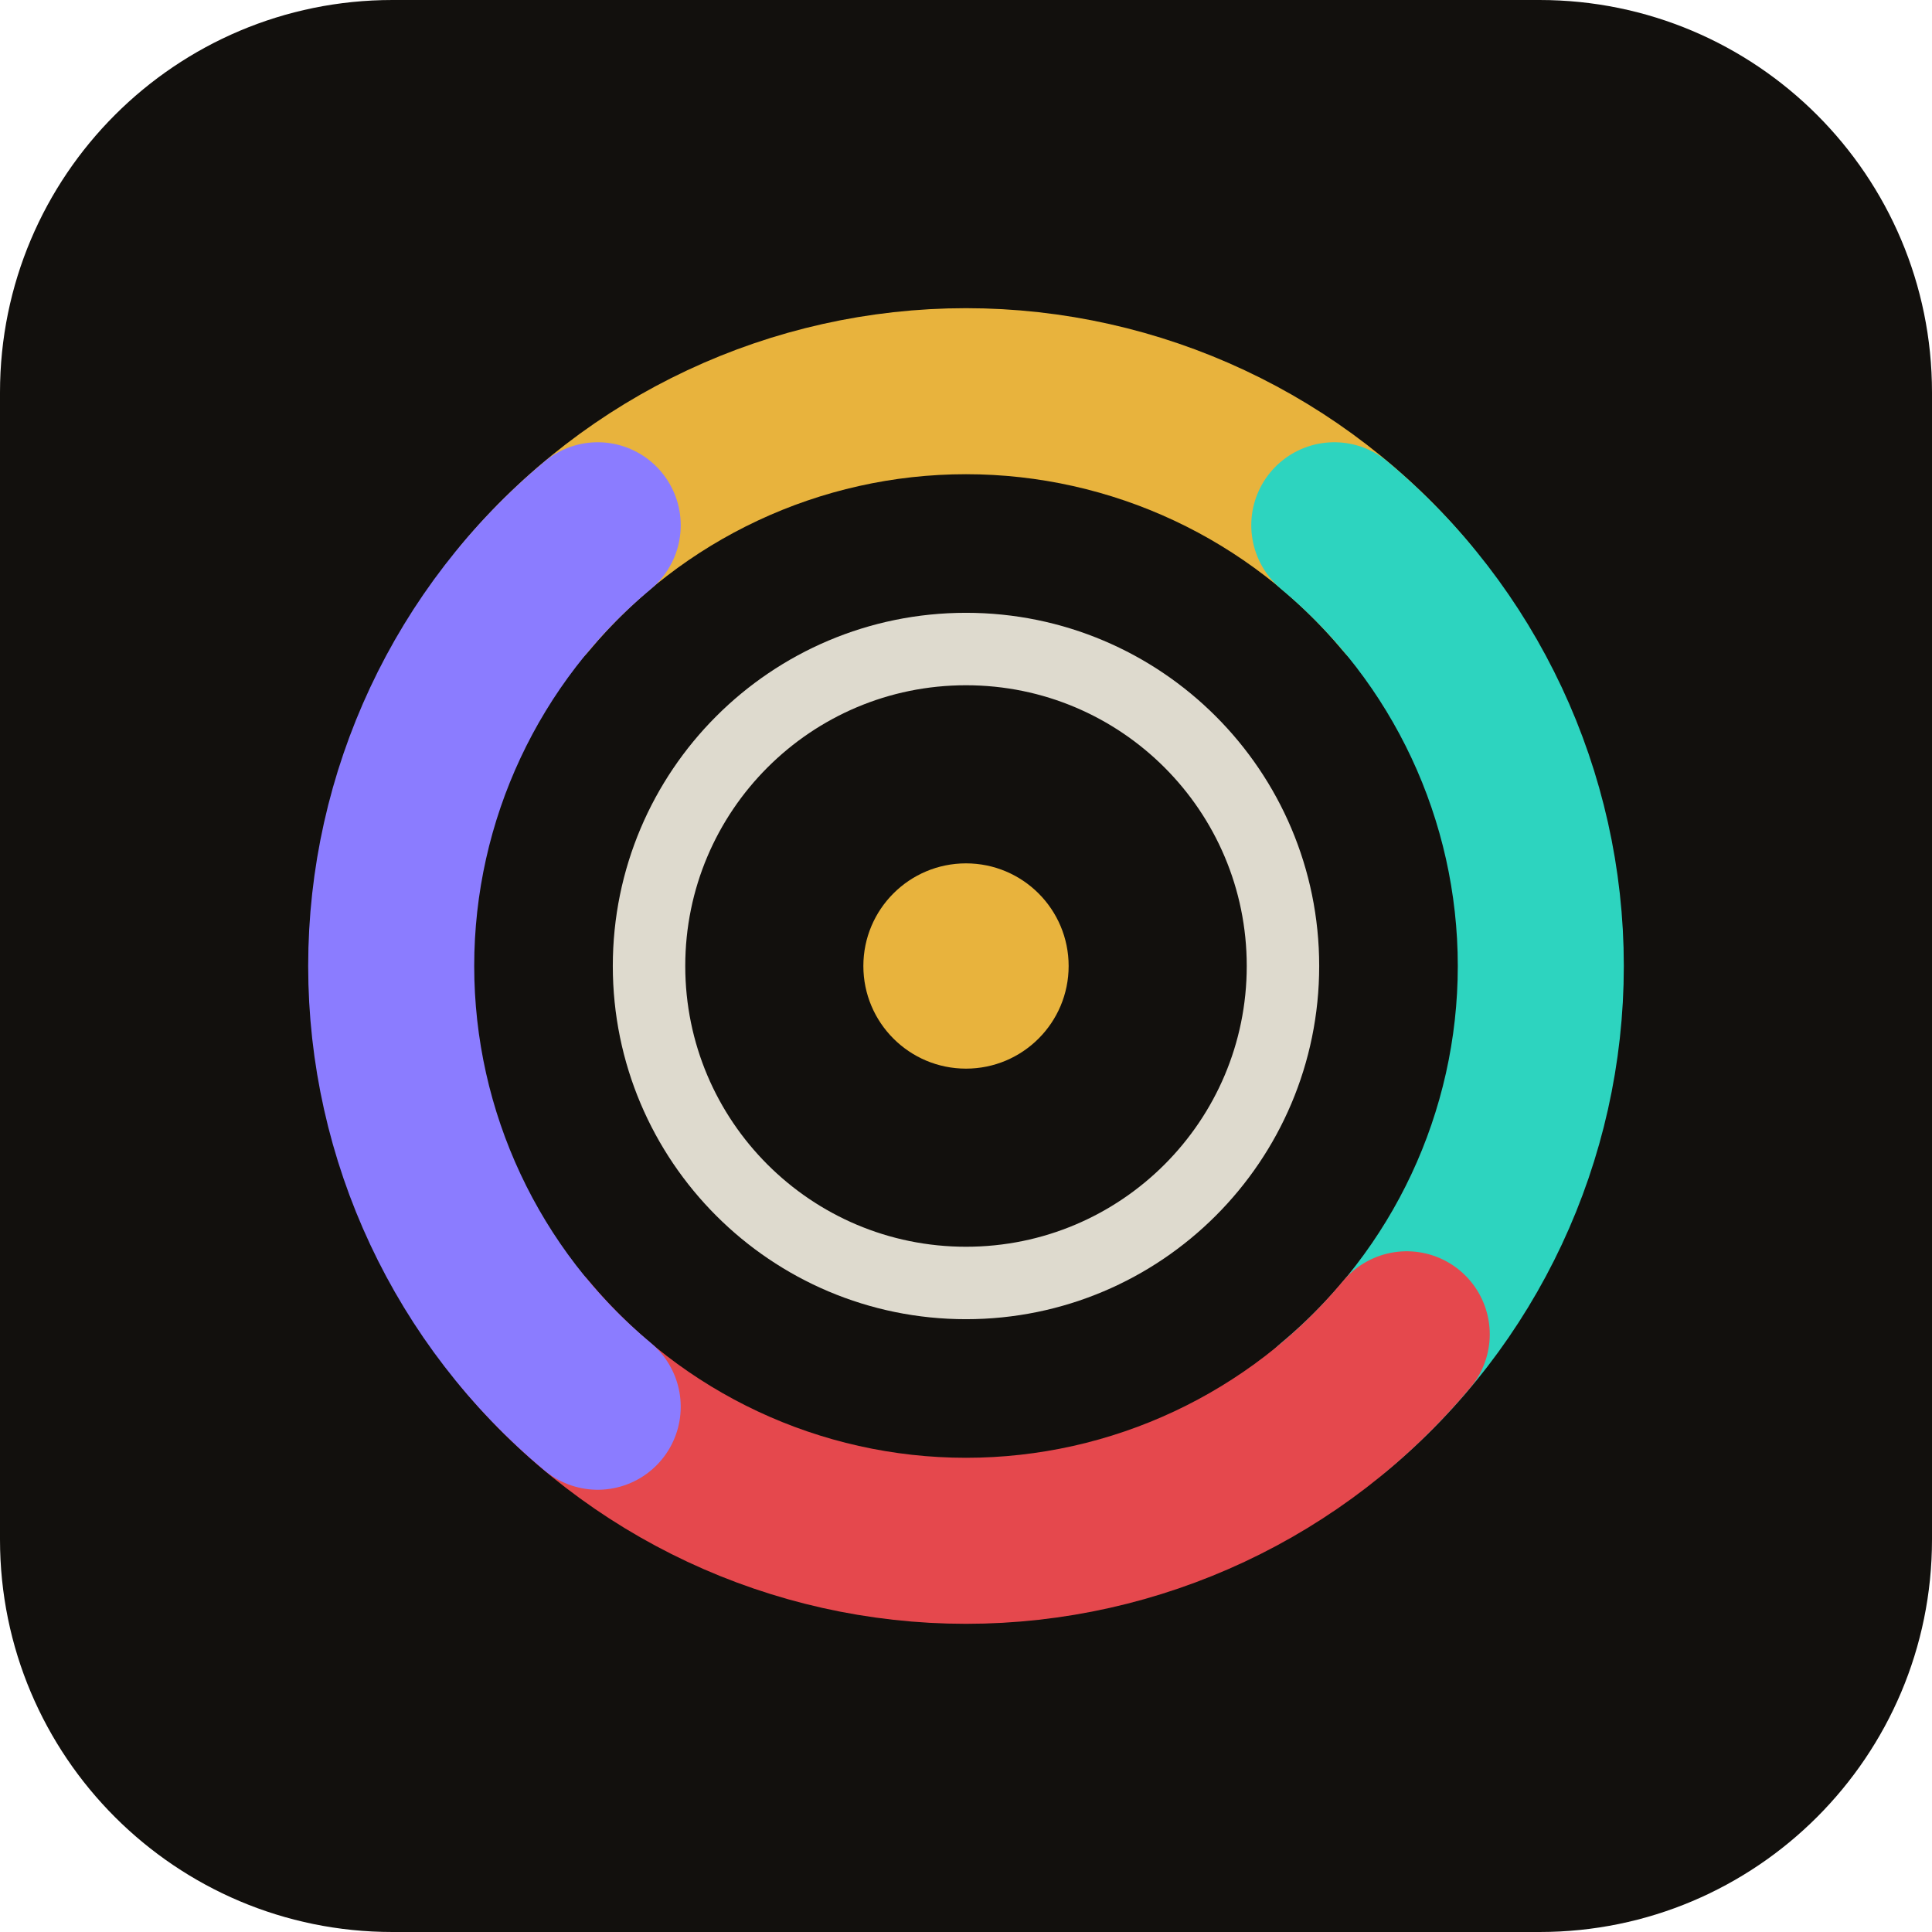
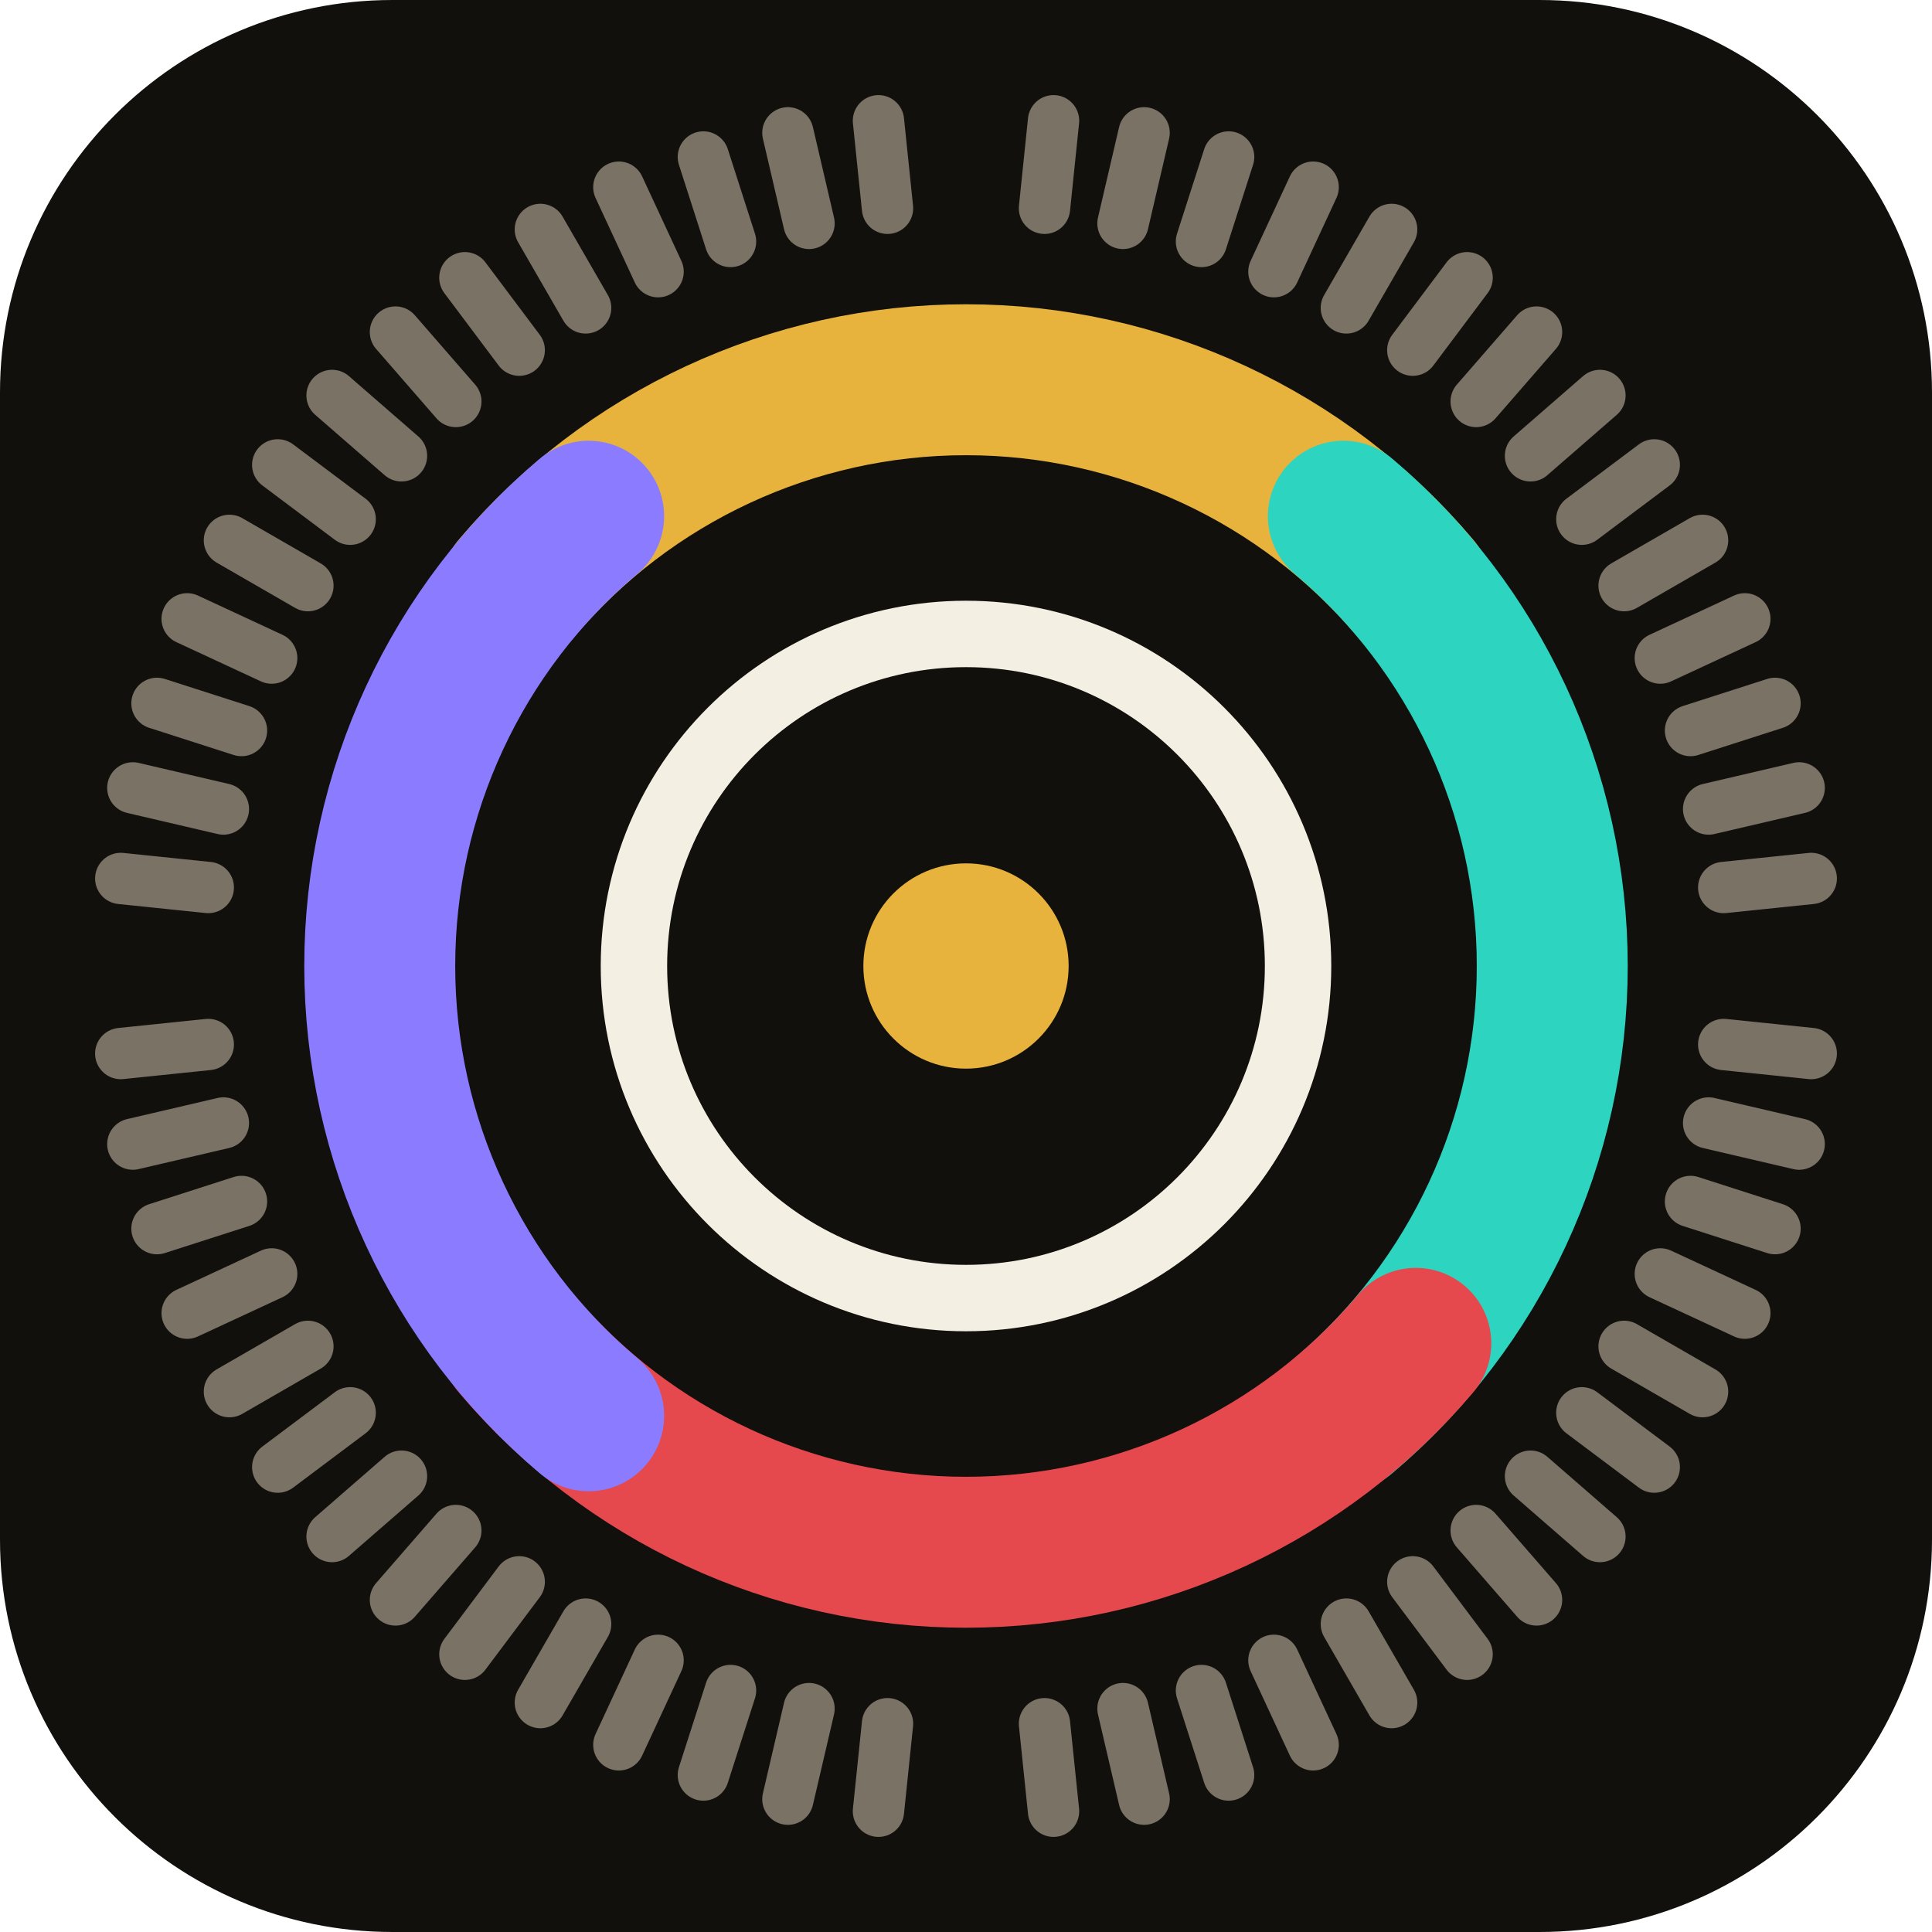
<svg xmlns="http://www.w3.org/2000/svg" viewBox="0 0 64 64">
  <rect width="64" height="64" rx="13" fill="#12100D" />
-   <g fill="none" stroke-width="5.5" stroke-linecap="round">
-     <path d="M17.4 19.8 A19 19 0 0 1 46.6 19.8" stroke="#E8B33D" />
-     <path d="M44.2 17.4 A19 19 0 0 1 44.2 46.6" stroke="#2DD4BF" />
-     <path d="M46.6 44.2 A19 19 0 0 1 17.4 44.2" stroke="#E5484D" />
-     <path d="M19.8 46.6 A19 19 0 0 1 19.8 17.4" stroke="#8B7CFF" />
+   <g stroke="#7A7264" stroke-width="1.7" stroke-linecap="round">
+     <line x1="34.6" y1="6.9" x2="34.9" y2="4.0" />
+     <line x1="37.2" y1="7.4" x2="37.9" y2="4.4" />
+     <line x1="39.8" y1="8.0" x2="40.7" y2="5.2" />
+     <line x1="42.2" y1="9.0" x2="43.5" y2="6.2" />
+     <line x1="44.6" y1="10.2" x2="46.1" y2="7.6" />
+     <line x1="46.8" y1="11.6" x2="48.6" y2="9.2" />
+     <line x1="48.9" y1="13.3" x2="50.9" y2="11.0" />
+     <line x1="50.7" y1="15.1" x2="53.0" y2="13.1" />
+     <line x1="52.4" y1="17.2" x2="54.8" y2="15.4" />
+     <line x1="53.8" y1="19.4" x2="56.4" y2="17.9" />
+     <line x1="55.0" y1="21.8" x2="57.8" y2="20.5" />
+     <line x1="56.0" y1="24.2" x2="58.8" y2="23.3" />
+     <line x1="56.6" y1="26.8" x2="59.6" y2="26.1" />
+     <line x1="57.1" y1="29.4" x2="60.0" y2="29.1" />
+     <line x1="57.1" y1="34.6" x2="60.0" y2="34.9" />
+     <line x1="56.6" y1="37.2" x2="59.6" y2="37.9" />
+     <line x1="56.0" y1="39.8" x2="58.8" y2="40.7" />
+     <line x1="55.0" y1="42.2" x2="57.8" y2="43.5" />
+     <line x1="53.8" y1="44.6" x2="56.4" y2="46.1" />
+     <line x1="52.4" y1="46.8" x2="54.8" y2="48.6" />
+     <line x1="50.7" y1="48.9" x2="53.0" y2="50.9" />
+     <line x1="48.9" y1="50.7" x2="50.9" y2="53.0" />
+     <line x1="46.8" y1="52.4" x2="48.6" y2="54.8" />
+     <line x1="44.6" y1="53.8" x2="46.1" y2="56.4" />
+     <line x1="42.2" y1="55.0" x2="43.5" y2="57.8" />
+     <line x1="39.8" y1="56.0" x2="40.7" y2="58.8" />
+     <line x1="37.2" y1="56.6" x2="37.9" y2="59.6" />
+     <line x1="34.6" y1="57.1" x2="34.9" y2="60.0" />
+     <line x1="29.4" y1="57.1" x2="29.1" y2="60.0" />
+     <line x1="26.8" y1="56.6" x2="26.1" y2="59.6" />
+     <line x1="24.2" y1="56.0" x2="23.3" y2="58.8" />
+     <line x1="21.8" y1="55.0" x2="20.5" y2="57.8" />
+     <line x1="19.4" y1="53.8" x2="17.9" y2="56.4" />
+     <line x1="17.2" y1="52.4" x2="15.4" y2="54.8" />
+     <line x1="15.1" y1="50.7" x2="13.1" y2="53.0" />
+     <line x1="13.3" y1="48.9" x2="11.0" y2="50.9" />
+     <line x1="11.6" y1="46.8" x2="9.2" y2="48.6" />
+     <line x1="10.2" y1="44.6" x2="7.6" y2="46.1" />
+     <line x1="9.0" y1="42.2" x2="6.2" y2="43.5" />
+     <line x1="8.0" y1="39.8" x2="5.2" y2="40.7" />
+     <line x1="7.4" y1="37.2" x2="4.4" y2="37.9" />
+     <line x1="6.9" y1="34.6" x2="4.0" y2="34.9" />
+     <line x1="6.9" y1="29.4" x2="4.0" y2="29.1" />
+     <line x1="7.4" y1="26.8" x2="4.4" y2="26.1" />
+     <line x1="8.0" y1="24.2" x2="5.2" y2="23.3" />
+     <line x1="9.0" y1="21.8" x2="6.2" y2="20.5" />
+     <line x1="10.2" y1="19.4" x2="7.6" y2="17.9" />
+     <line x1="11.6" y1="17.2" x2="9.2" y2="15.4" />
+     <line x1="13.3" y1="15.1" x2="11.0" y2="13.1" />
+     <line x1="15.1" y1="13.3" x2="13.1" y2="11.0" />
+     <line x1="17.2" y1="11.6" x2="15.4" y2="9.2" />
+     <line x1="19.4" y1="10.2" x2="17.9" y2="7.6" />
+     <line x1="21.8" y1="9.0" x2="20.5" y2="6.2" />
+     <line x1="24.2" y1="8.0" x2="23.3" y2="5.2" />
+     <line x1="26.8" y1="7.4" x2="26.1" y2="4.4" />
+     <line x1="29.4" y1="6.9" x2="29.1" y2="4.0" />
  </g>
-   <circle cx="32" cy="32" r="10.5" fill="none" stroke="#F4EFE3" stroke-width="2.4" opacity="0.9" />
+   <g fill="none" stroke-width="5" stroke-linecap="round">
+     <path d="M 17.1 19.5 A 19.5 19.5 0 0 1 46.9 19.5" stroke="#E8B33D" />
+     <path d="M 44.5 17.1 A 19.5 19.5 0 0 1 44.5 46.9" stroke="#2DD4BF" />
+     <path d="M 46.9 44.5 A 19.5 19.5 0 0 1 17.1 44.5" stroke="#E5484D" />
+     <path d="M 19.5 46.9 A 19.5 19.5 0 0 1 19.5 17.1" stroke="#8B7CFF" />
+   </g>
+   <circle cx="32" cy="32" r="11" fill="none" stroke="#F4EFE3" stroke-width="2.2" />
  <circle cx="32" cy="32" r="3.4" fill="#E8B33D" />
</svg>
